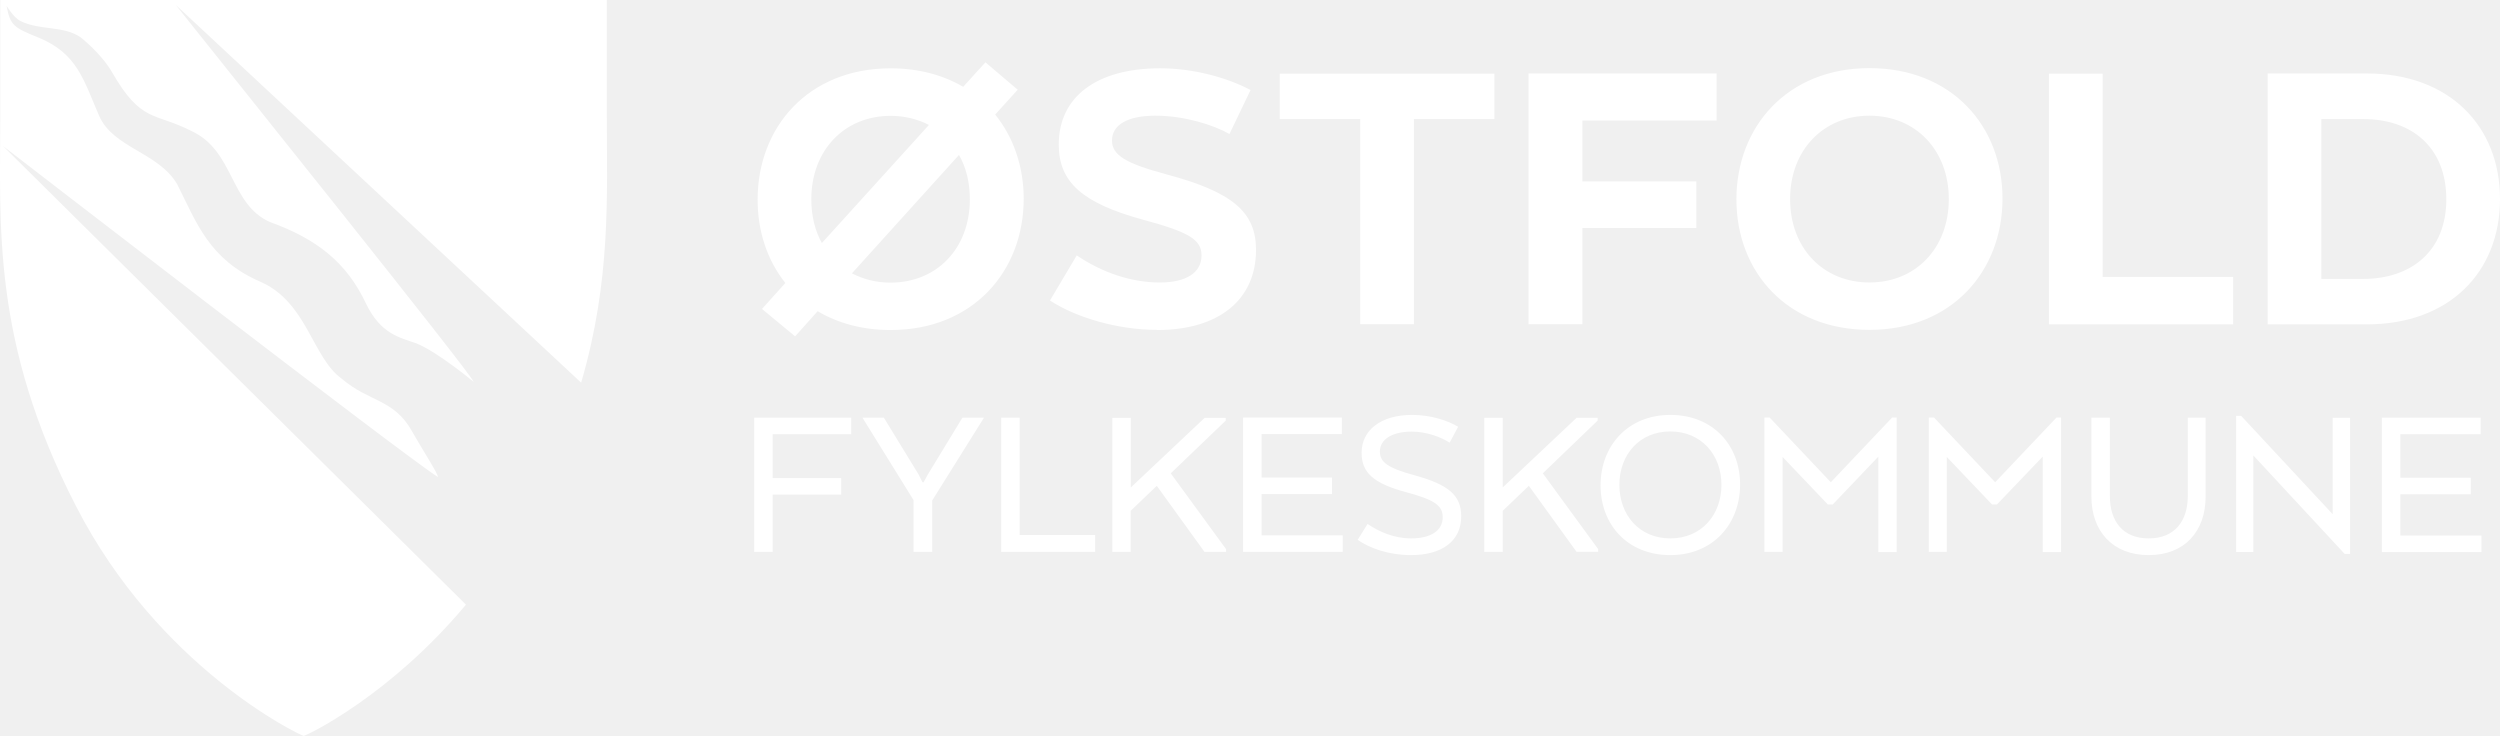
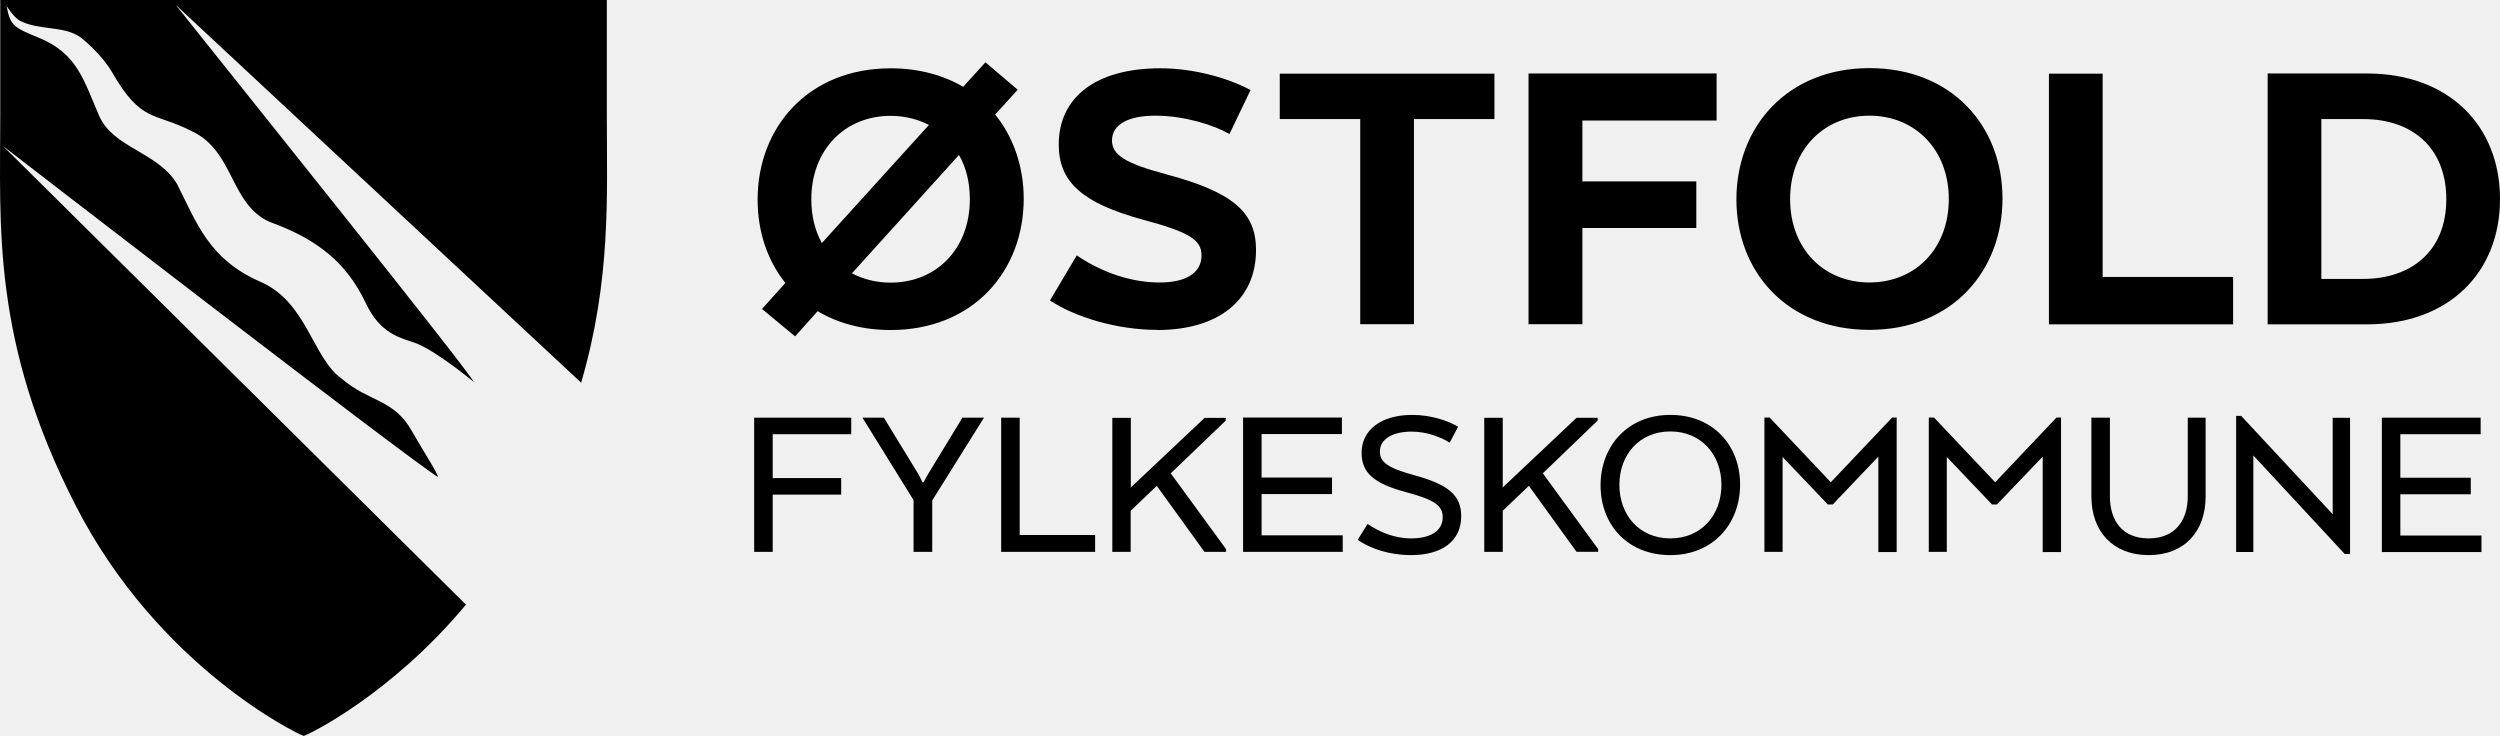
<svg xmlns="http://www.w3.org/2000/svg" id="Layer_2" data-name="Layer 2" viewBox="0 0 908.34 267.37">
  <defs>
    <style>
      .cls-1 {
-         fill: #fff;
+         fill:rgb(0, 0, 0);
        stroke-width: 0px;
      }
    </style>
  </defs>
  <g id="Layer_1-2" data-name="Layer 1">
    <path class="cls-1" d="m274.03,200.51h6.72v-20.81h24.88v-6.01h-24.88v-15.92h28.53v-6.01h-35.26v48.76Zm63.08-28.12l-1.53,2.83h-.41l-1.41-2.83-12.62-20.63h-7.78l18.57,29.95v18.81h6.78v-18.69l18.81-30.07h-7.84l-12.56,20.63Zm33.37-20.63h-6.72v48.76h34.14v-6.13h-27.41v-42.63Zm74.87,1.06v-1h-7.66l-26.82,25.29v-25.29h-6.72v48.7h6.66v-14.92l9.49-9.08,17.33,23.99h7.84v-1l-20.1-27.53,19.99-19.16Zm-41.21,47.75v-.06h-.06l.06.06Zm54.24-21.05h25.59v-6.01h-25.59v-15.8h29.18v-6.01h-35.9v48.82h36.2v-6.01h-29.48v-14.98Zm55.54-6.84c-9.73-2.65-12.56-4.78-12.56-8.61,0-4.48,4.54-7.25,11.56-7.25,5.54,0,10.73,2.06,13.8,4.01l3.07-5.78c-3.66-2.18-9.79-4.3-16.68-4.3-11.61,0-18.39,5.72-18.39,13.74,0,7.25,4.3,11.14,16.15,14.33,10.14,2.71,13.32,4.78,13.32,9.08,0,4.95-4.36,7.72-11.5,7.72-6.07,0-11.56-2.36-15.8-5.25l-3.6,5.78c4.54,3.12,11.38,5.54,19.4,5.54,11.26,0,18.22-5.13,18.22-14.09,0-7.61-4.54-11.5-16.98-14.92Zm66.56-19.87v-1h-7.66l-26.82,25.29v-25.29h-6.72v48.7h6.72v-14.92l9.49-9.08,17.33,23.99h7.84v-1l-20.1-27.53,19.93-19.16Zm26.41-2.06c-15.51,0-25.35,11.32-25.35,25.59s9.79,25.35,25.35,25.35,25.35-11.38,25.35-25.65-9.85-25.29-25.35-25.29Zm0,44.87c-11.32,0-18.51-8.55-18.51-19.46s7.25-19.4,18.51-19.4,18.57,8.49,18.57,19.4-7.25,19.46-18.57,19.46Zm58.31-20.4l-22.23-23.52h-1.89v48.82h6.6v-34.49l16.45,17.27h1.77l16.57-17.39v34.67h6.66v-48.87h-1.65l-22.29,23.52Zm-24.17,25.35h.06v-.06h-.06v.06Zm83.89-25.35l-22.23-23.52h-1.89v48.82h6.54v-34.49l16.45,17.27h1.77l16.63-17.39v34.67h6.66v-48.87h-1.65l-22.29,23.52Zm-24.23,25.35h.12v-.06h-.12v.06Zm94.21-20.28c0,8.9-4.66,15.33-14.21,15.33s-14.09-6.43-14.09-15.33v-28.53h-6.72v28.65c0,12.56,7.72,21.28,20.81,21.28s20.69-8.67,20.69-21.28v-28.65h-6.48v28.53Zm52.65,6.54l-33.25-35.73h-1.83v49.46h6.25v-35.08l33.25,35.85h.06v-.06h1.83v-49.46h-6.31v35.02Zm24.58-7.25h25.59v-6.01h-25.59v-15.8h29.18v-6.01h-35.9v48.82h36.2v-6.01h-29.48v-14.98ZM361.58,41.62l8.19-9.02-11.73-9.96-8.08,8.9c-7.25-4.24-16.15-6.72-26.35-6.72-29.89,0-48.34,21.34-48.34,47.7,0,11.61,3.54,22.11,10.08,30.3l-8.49,9.43,12.03,9.96,8.19-9.14c7.37,4.36,16.27,6.84,26.53,6.84,29.89,0,48.34-21.34,48.34-47.7,0-11.61-3.71-22.4-10.38-30.6Zm-66.8,30.83v-.06c0-17.92,12.14-30.3,28.83-30.3,5.19,0,9.85,1.24,13.91,3.3l-38.91,42.92c-2.48-4.48-3.83-9.85-3.83-15.86Zm28.77,30.24c-5.16,0-9.9-1.23-14.01-3.38l-.02.02-.06-.06s.05.02.08.04l38.89-43.01c2.59,4.48,3.95,9.96,3.95,16.09,0,17.92-12.03,30.3-28.83,30.3Zm100.17-39.38c-14.92-3.95-19.69-7.07-19.69-12.26,0-5.72,5.72-9.02,15.74-9.02,10.67,0,21.28,3.42,26.94,6.66l7.66-15.98c-8.73-4.66-21.17-7.9-32.78-7.9-23.35,0-36.91,10.49-36.91,27.71,0,13.68,8.61,21.28,30.6,27.3,16.68,4.48,21.28,7.25,21.28,12.97,0,6.31-5.6,9.85-15.15,9.85-10.49,0-21.05-3.66-30.19-9.85l-9.73,16.39c9.32,6.13,24.47,10.67,38.91,10.67l.06.06c22.29,0,35.9-10.91,35.9-29.12,0-13.8-8.61-21.05-32.66-27.47Zm70.51,54.48h19.51V43.27h29.24v-16.51h-78v16.51h29.24v74.52Zm61.2,0h19.51v-34.96h41.39v-16.92h-41.39v-22.11h48.76v-17.1h-68.33v91.15h.06v-.06Zm123.81,2.06c29.95,0,48.34-21.34,48.34-47.7s-18.45-47.4-48.34-47.4-48.34,21.34-48.34,47.7,18.45,47.4,48.34,47.4Zm0-77.82c16.68,0,28.83,12.44,28.83,30.3s-12.03,30.3-28.83,30.3-28.83-12.44-28.83-30.3,12.14-30.3,28.83-30.3Zm84.72-15.27h-19.51v91.09h66.92v-17.22h-47.4V26.77Zm144.38,45.57c0-26.53-18.45-45.63-48.34-45.63h-36.08v91.15h36.08c29.89,0,48.34-18.98,48.34-45.51Zm-49.7,29.01h-15.21v-58.07h15.33c17.33,0,30.07,10.08,30.07,29.12s-12.97,28.95-30.19,28.95Z" />
    <path class="cls-1" d="m220.48,41.68V0H.1v41.68C.1,81.83-3.14,124.16,27.63,183.94c29.95,58.31,80.42,82.77,82.66,83.42h.12c1.71-.45,31.54-14.89,58.89-47.67L1.1,53.06s146.27,112.96,157.94,120.21c.71-.24-6.37-11.2-9.31-16.51-6.6-11.91-15.62-10.55-25.71-19.28-10.49-7.55-12.5-27.71-29.36-35.08-18.75-8.14-23.17-21.4-30.3-35.49-6.9-11.67-23.23-13.09-28.36-24.88-5.66-13.03-7.9-22.58-21.99-28.36C5.05,10.02,3.69,9.31,2.4,2.12c0,0,2.48,4.24,5.07,5.54,7.13,3.48,15.62,1.59,21.81,5.9,0,0,7.37,5.66,11.5,12.79,10.61,18.45,15.39,14.39,28.83,21.28,15.56,7.19,13.85,26.53,28.42,33.02,17.33,6.25,27.95,14.86,34.9,29.54,5.31,11.14,12.26,12.44,18.34,14.56,7.78,3.12,20.87,14.03,20.87,14.03-2.18-4.6-90.2-114.2-108.3-137.01l147.31,137.27c10.97-37.54,9.33-68.06,9.33-97.35Z" />
  </g>
</svg>
